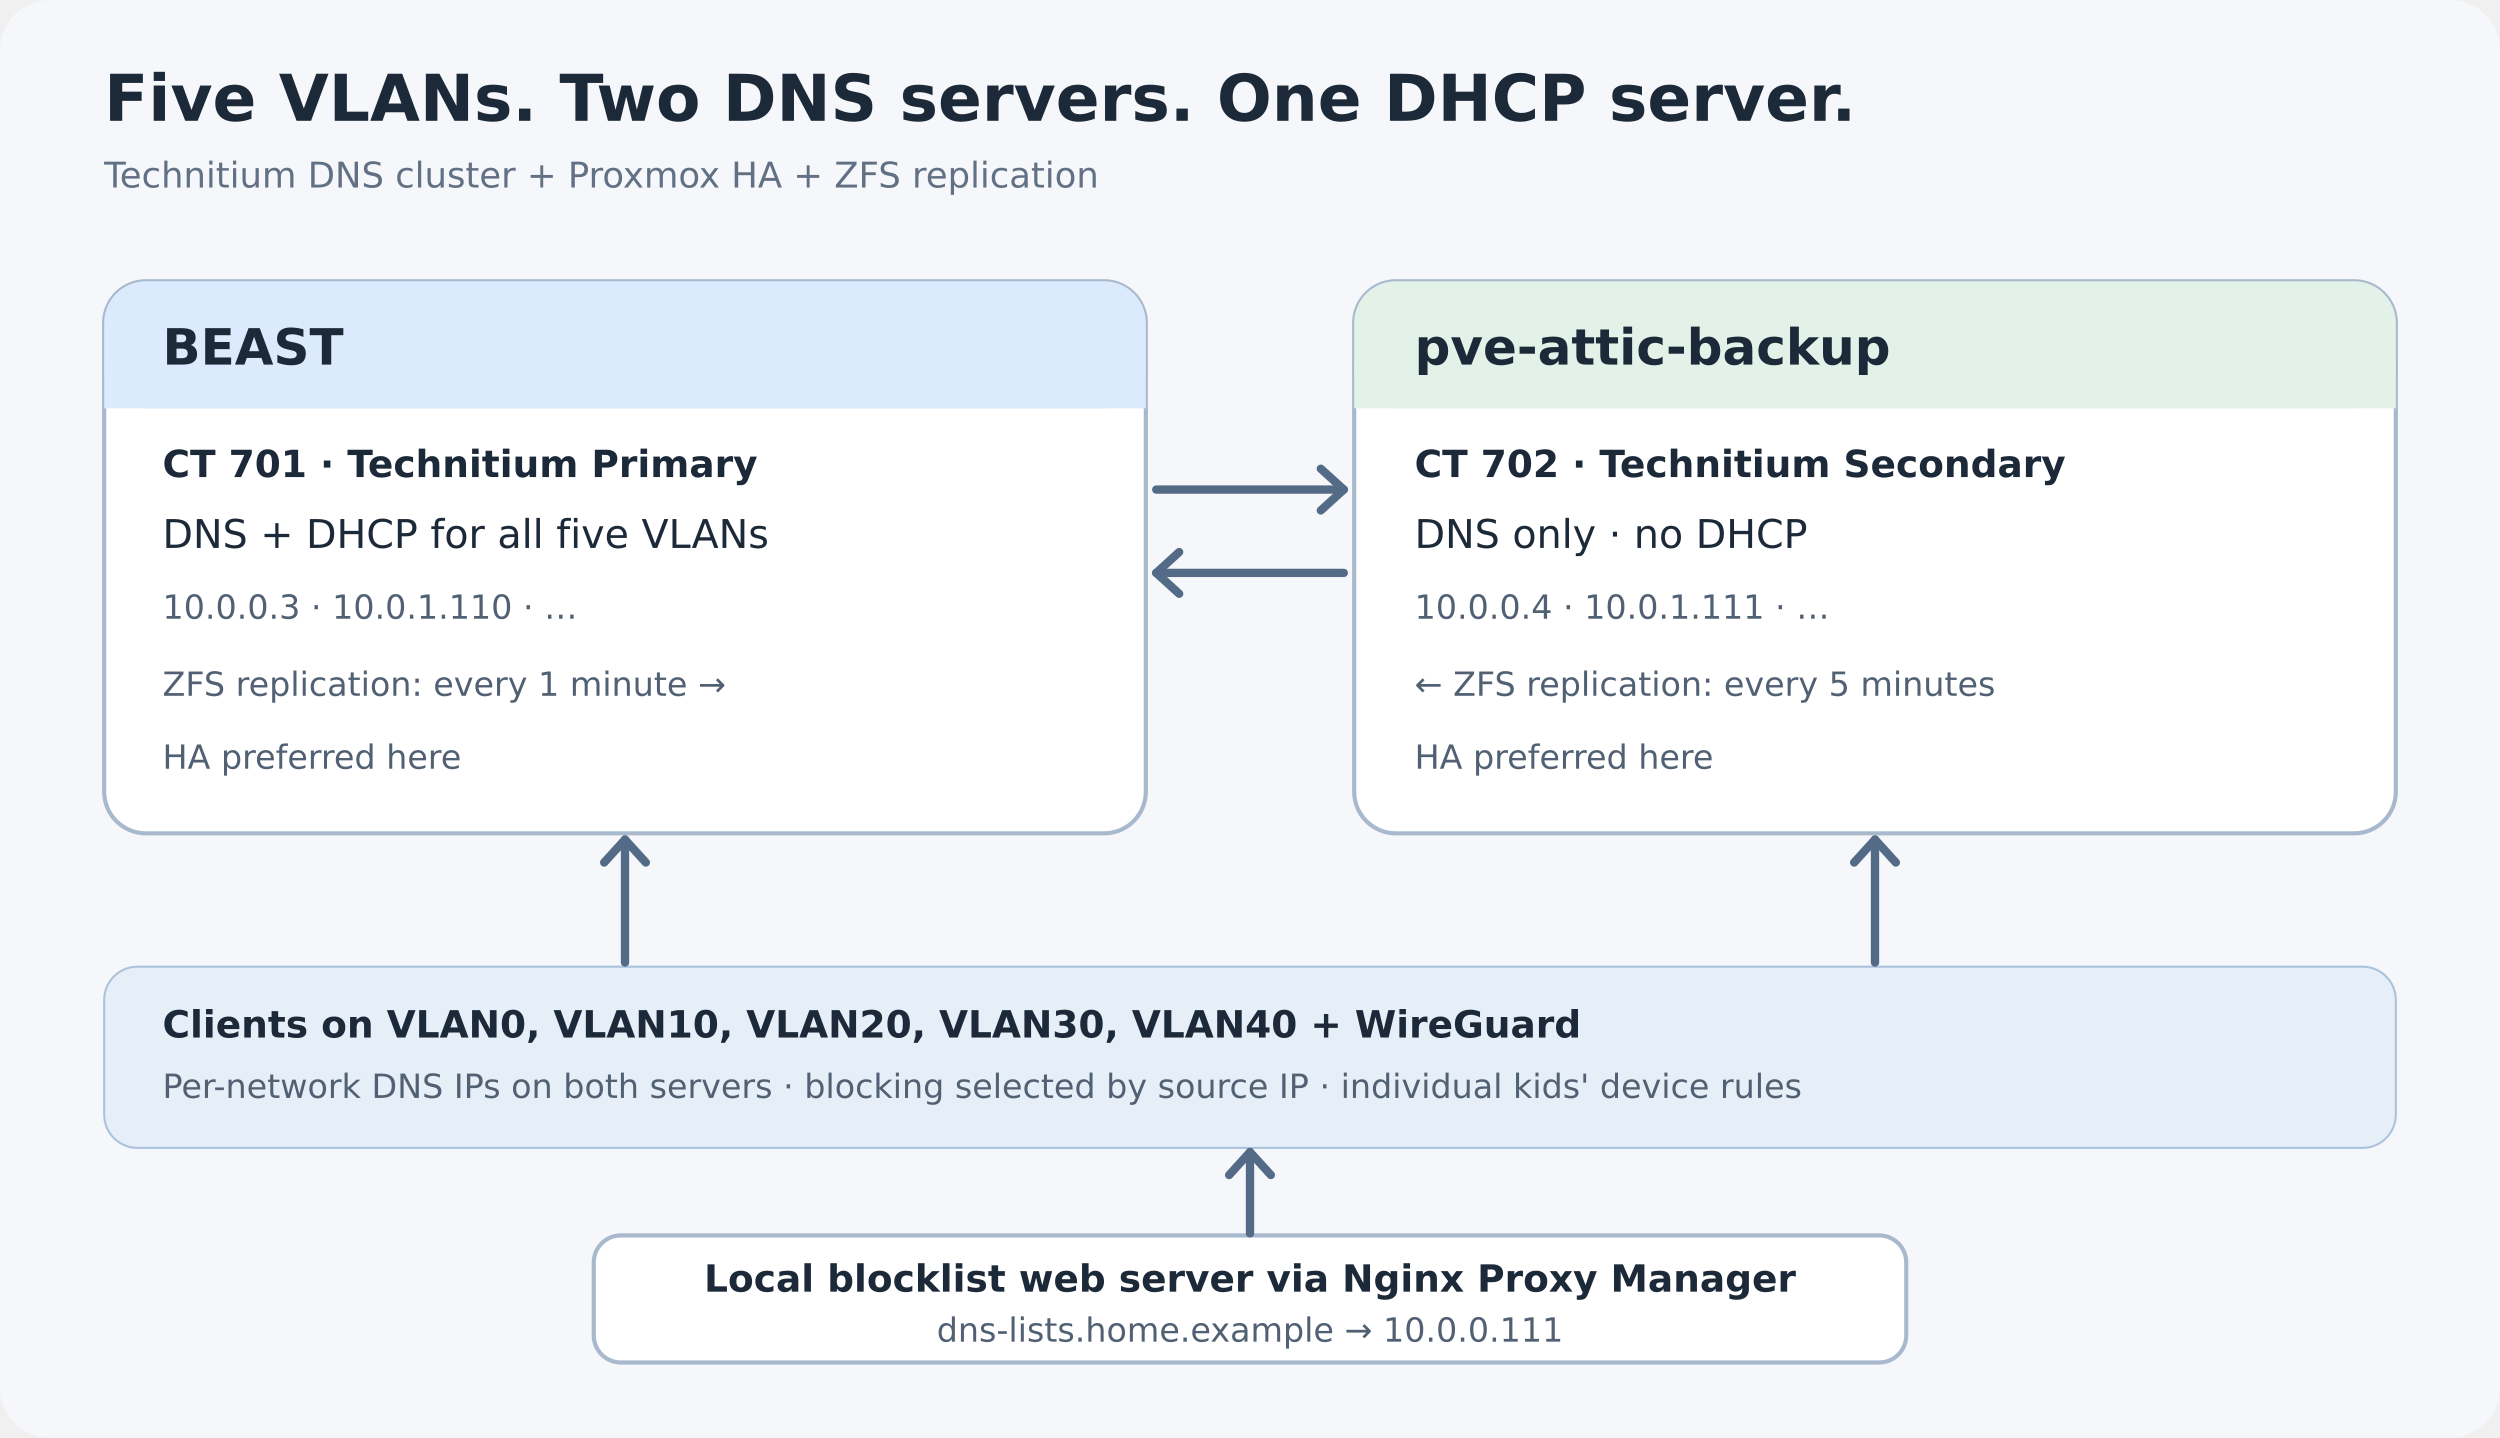
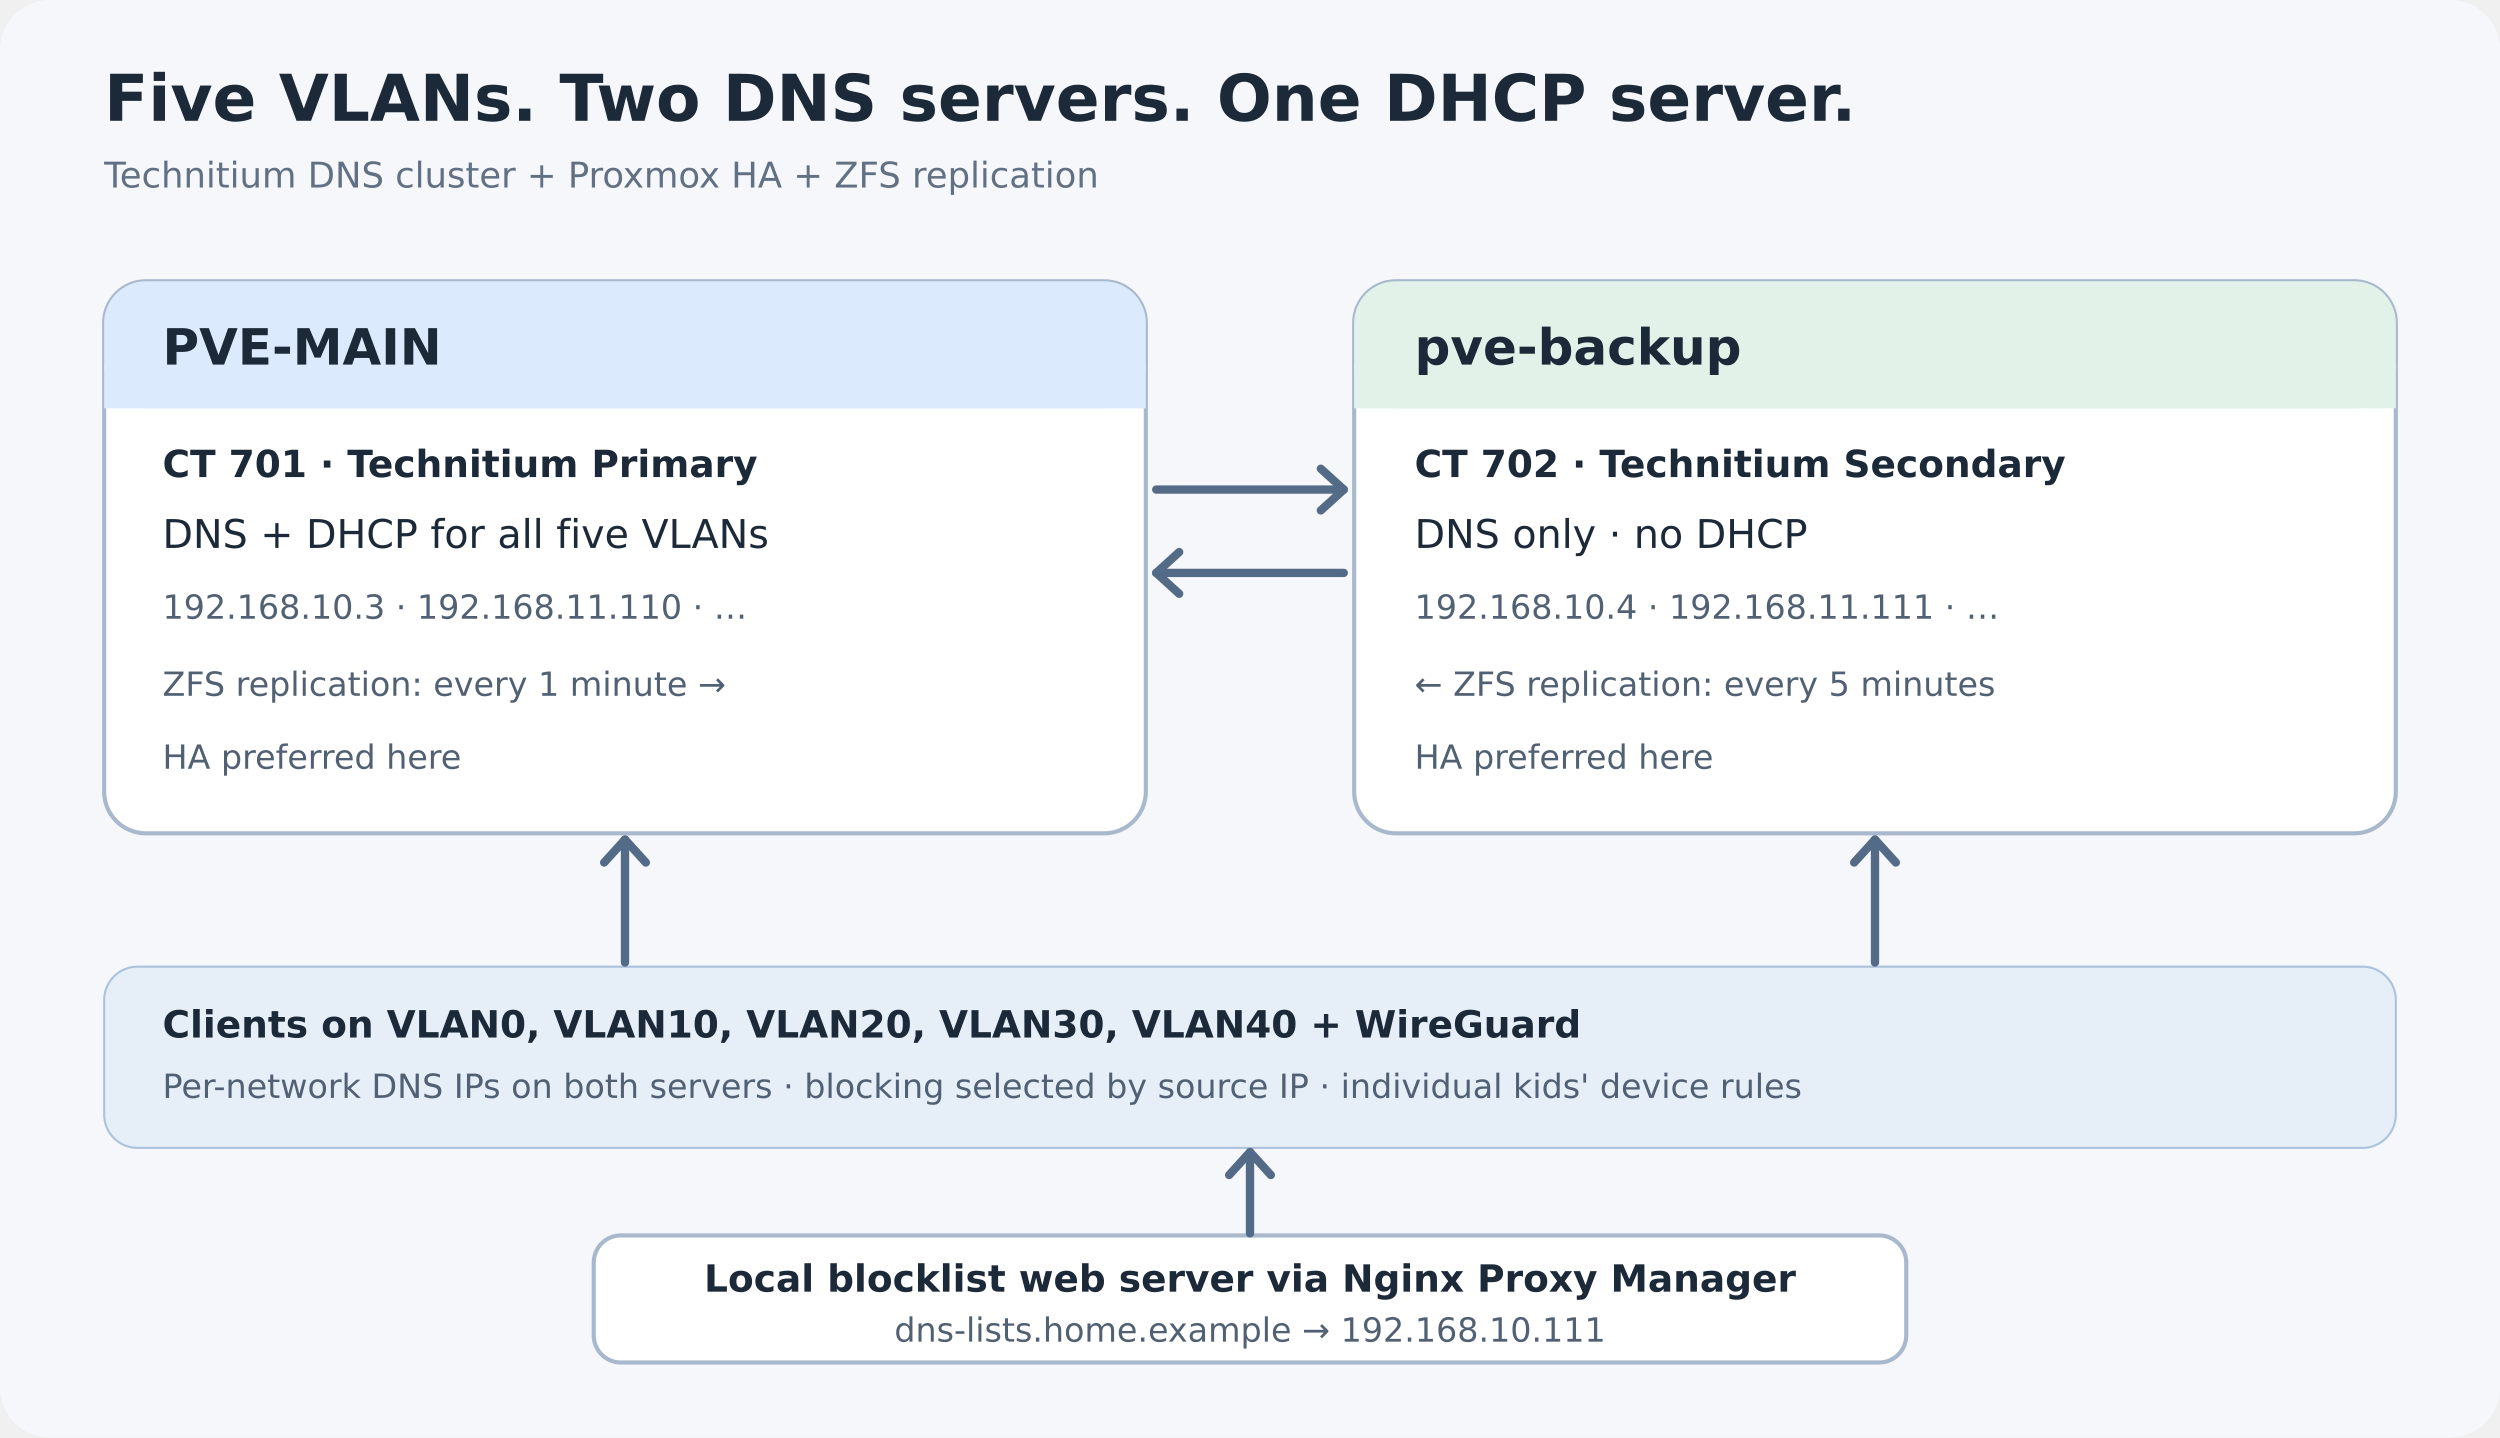
<svg xmlns="http://www.w3.org/2000/svg" width="1200" height="690" viewBox="0 0 1200 690" role="img" aria-label="Diagram of two Technitium DNS containers across Proxmox hosts, VLAN clients, shared blocklists, and ZFS replication">
  <rect width="1200" height="690" rx="24" fill="#f5f7fa" />
  <style>text{font-family:DejaVu Sans,Arial,sans-serif;fill:#1c2938}.title{font-size:31px;font-weight:700}.sub{font-size:17px;fill:#627084}.host{font-size:24px;font-weight:700}.body{font-size:19px}.small{font-size:16px;fill:#516173}.label{font-size:18px;font-weight:700} .arrow{stroke:#536b86;stroke-width:4;fill:none;stroke-linecap:round;stroke-linejoin:round}</style>
  <text x="50" y="58" class="title">Five VLANs. Two DNS servers. One DHCP server.</text>
  <text x="50" y="90" class="sub">Technitium DNS cluster + Proxmox HA + ZFS replication</text>
  <rect x="50" y="135" width="500" height="265" rx="20" fill="#ffffff" stroke="#a9b9cd" stroke-width="2" />
  <rect x="650" y="135" width="500" height="265" rx="20" fill="#ffffff" stroke="#a9b9cd" stroke-width="2" />
  <rect x="50" y="135" width="500" height="61" rx="20" fill="#dceafd" />
  <rect x="50" y="175" width="500" height="21" fill="#dceafd" />
  <rect x="650" y="135" width="500" height="61" rx="20" fill="#e2f2e9" />
  <rect x="650" y="175" width="500" height="21" fill="#e2f2e9" />
-   <text x="78" y="175" class="host">BEAST</text>
-   <text x="679" y="175" class="host">pve-attic-backup</text>
+   <text x="78" y="175" class="host">PVE-MAIN</text>
+   <text x="679" y="175" class="host">pve-backup</text>
  <text x="78" y="229" class="label">CT 701 · Technitium Primary</text>
  <text x="679" y="229" class="label">CT 702 · Technitium Secondary</text>
  <text x="78" y="263" class="body">DNS + DHCP for all five VLANs</text>
  <text x="679" y="263" class="body">DNS only · no DHCP</text>
-   <text x="78" y="297" class="small">10.0.0.3 · 10.0.1.110 · …</text>
-   <text x="679" y="297" class="small">10.0.0.4 · 10.0.1.111 · …</text>
+   <text x="78" y="297" class="small">192.168.10.3 · 192.168.11.110 · …</text>
+   <text x="679" y="297" class="small">192.168.10.4 · 192.168.11.111 · …</text>
  <text x="78" y="334" class="small">ZFS replication: every 1 minute →</text>
  <text x="679" y="334" class="small">← ZFS replication: every 5 minutes</text>
  <text x="78" y="369" class="small">HA preferred here</text>
  <text x="679" y="369" class="small">HA preferred here</text>
  <path d="M555 235 H645" class="arrow" />
  <path d="M634 225 L645 235 L634 245" class="arrow" />
  <path d="M645 275 H555" class="arrow" />
  <path d="M566 265 L555 275 L566 285" class="arrow" />
  <rect x="50" y="464" width="1100" height="87" rx="16" fill="#e6eef8" stroke="#abc2dd" />
  <text x="78" y="498" class="label">Clients on VLAN0, VLAN10, VLAN20, VLAN30, VLAN40 + WireGuard</text>
  <text x="78" y="527" class="small">Per-network DNS IPs on both servers · blocking selected by source IP · individual kids' device rules</text>
  <path d="M300 462 V403" class="arrow" />
  <path d="M290 414 L300 403 L310 414" class="arrow" />
  <path d="M900 462 V403" class="arrow" />
  <path d="M890 414 L900 403 L910 414" class="arrow" />
  <rect x="285" y="593" width="630" height="61" rx="13" fill="#ffffff" stroke="#a9b9cd" stroke-width="2" />
  <text x="600" y="620" text-anchor="middle" class="label">Local blocklist web server via Nginx Proxy Manager</text>
-   <text x="600" y="644" text-anchor="middle" class="small">dns-lists.home.example → 10.0.0.111</text>
+   <text x="600" y="644" text-anchor="middle" class="small">dns-lists.home.example → 192.168.10.111</text>
  <path d="M600 592 V553" class="arrow" />
  <path d="M590 564 L600 553 L610 564" class="arrow" />
</svg>
